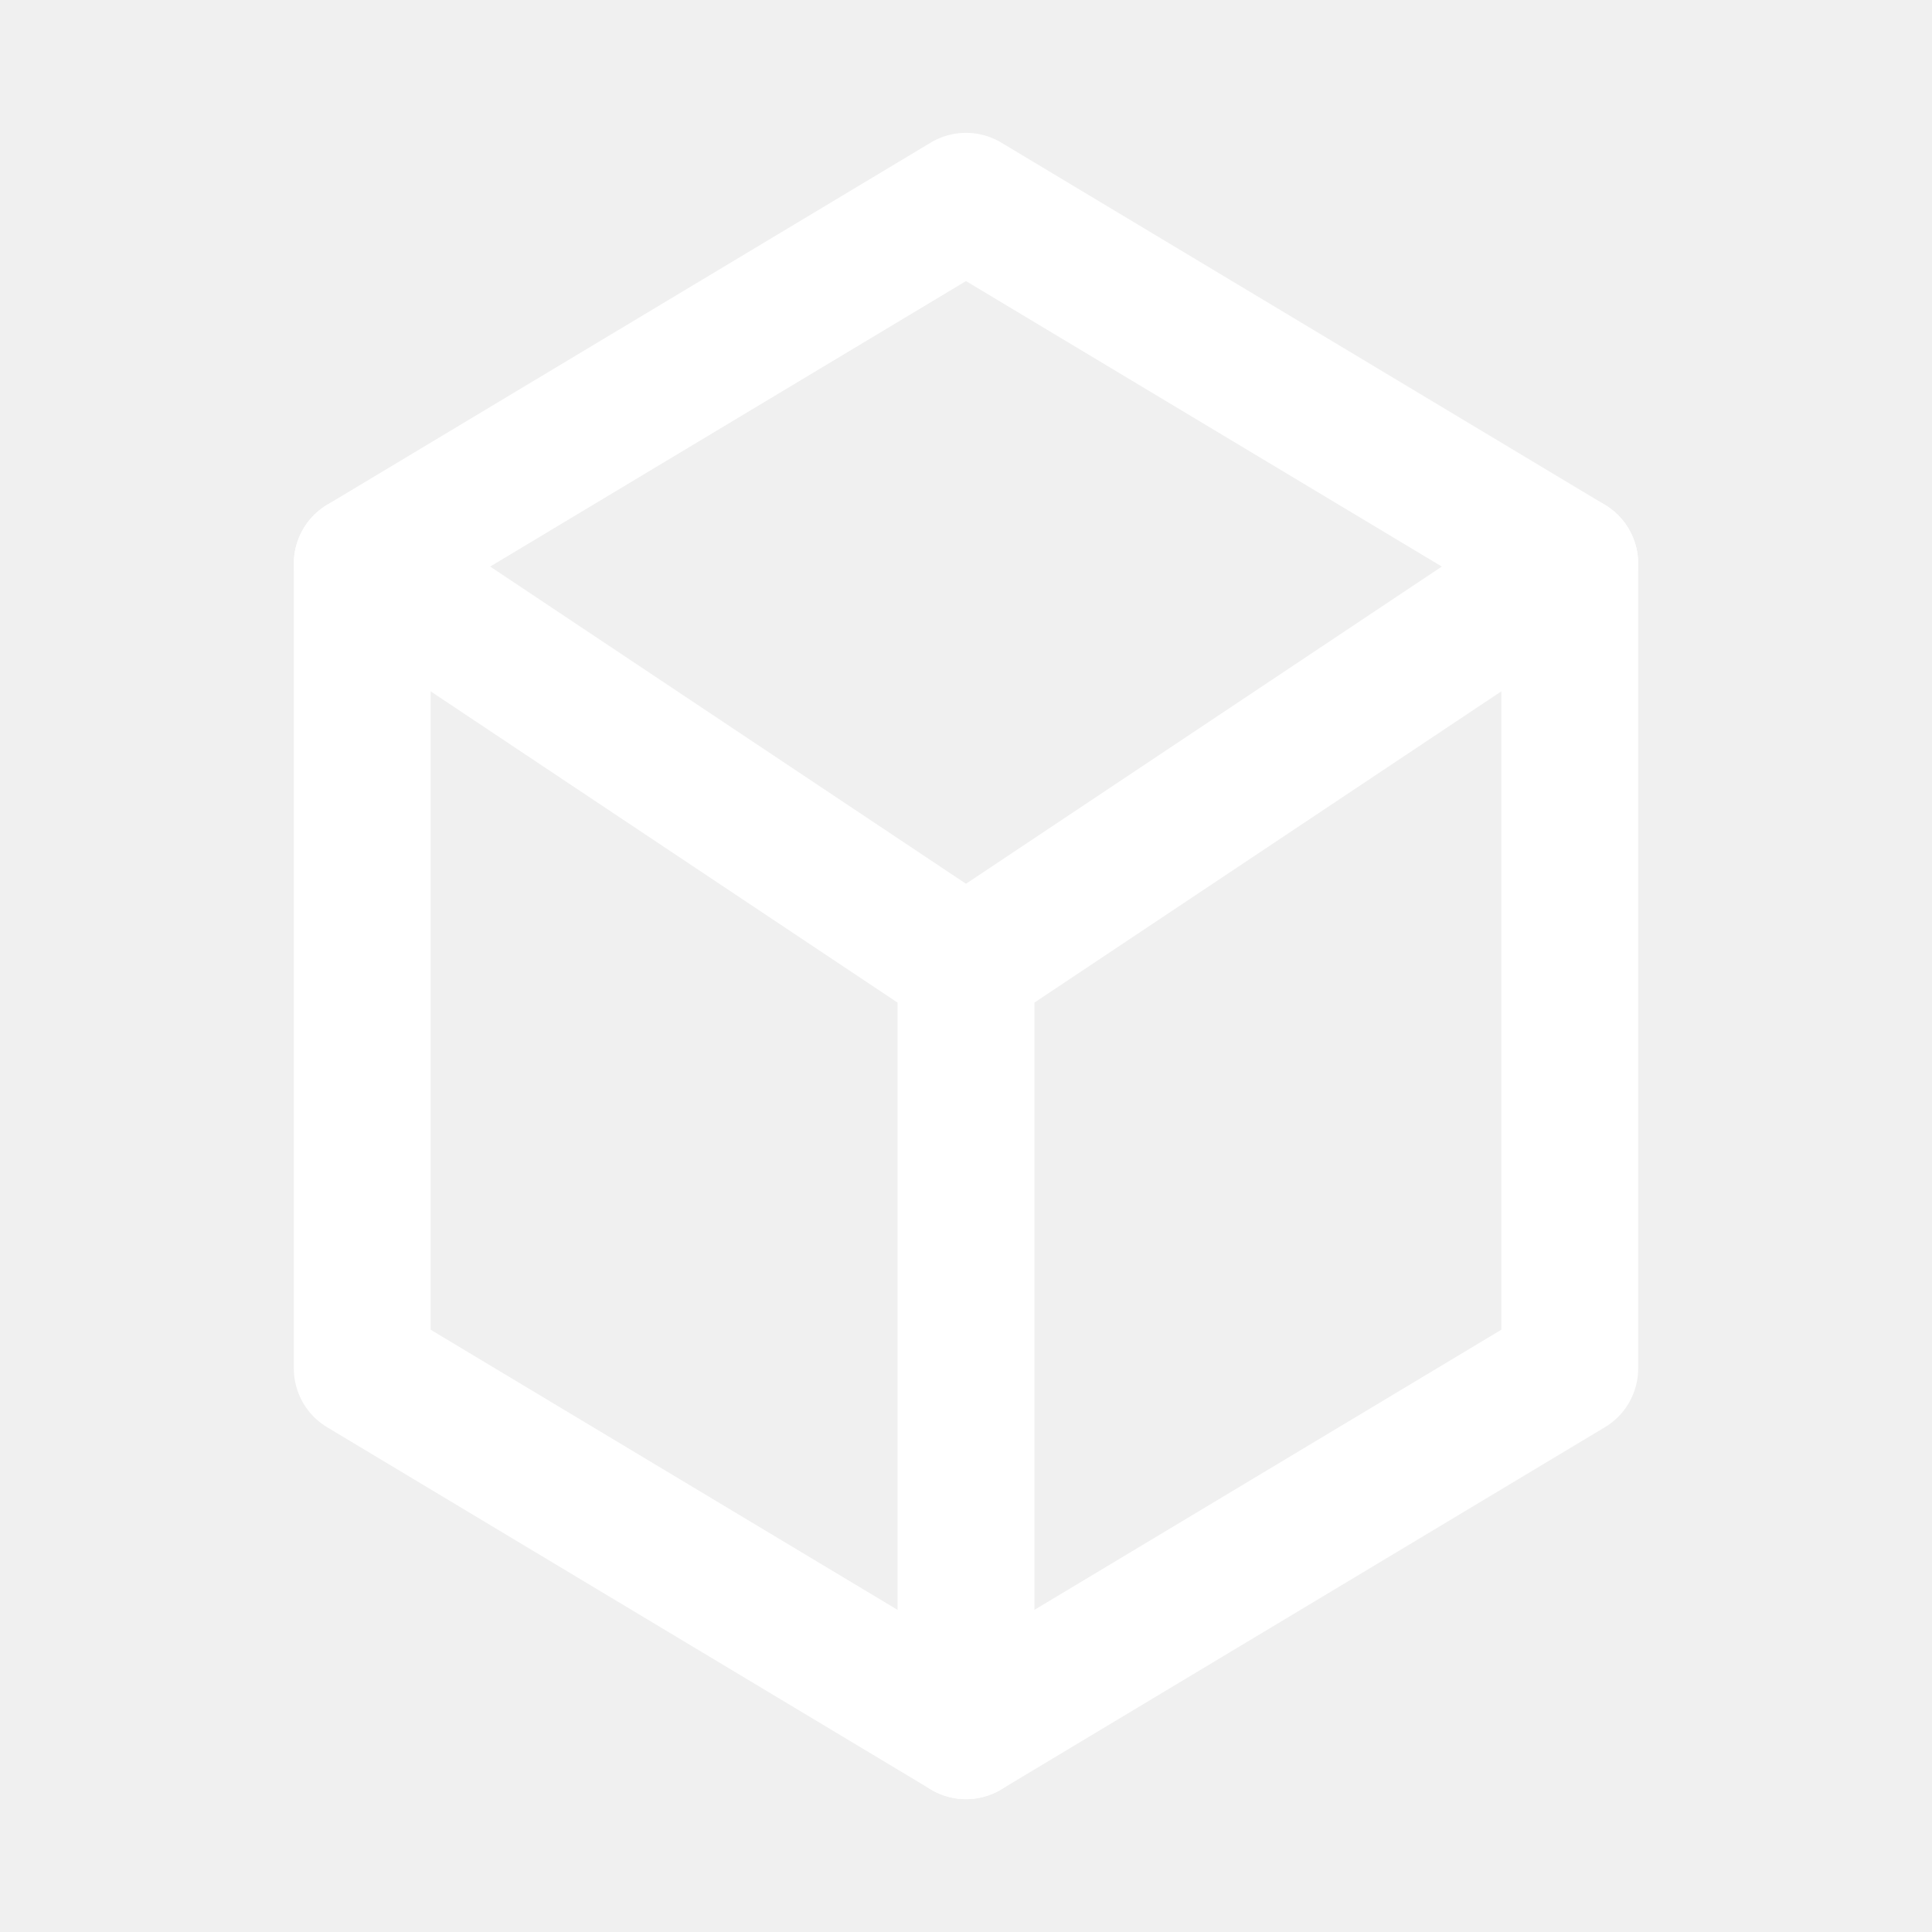
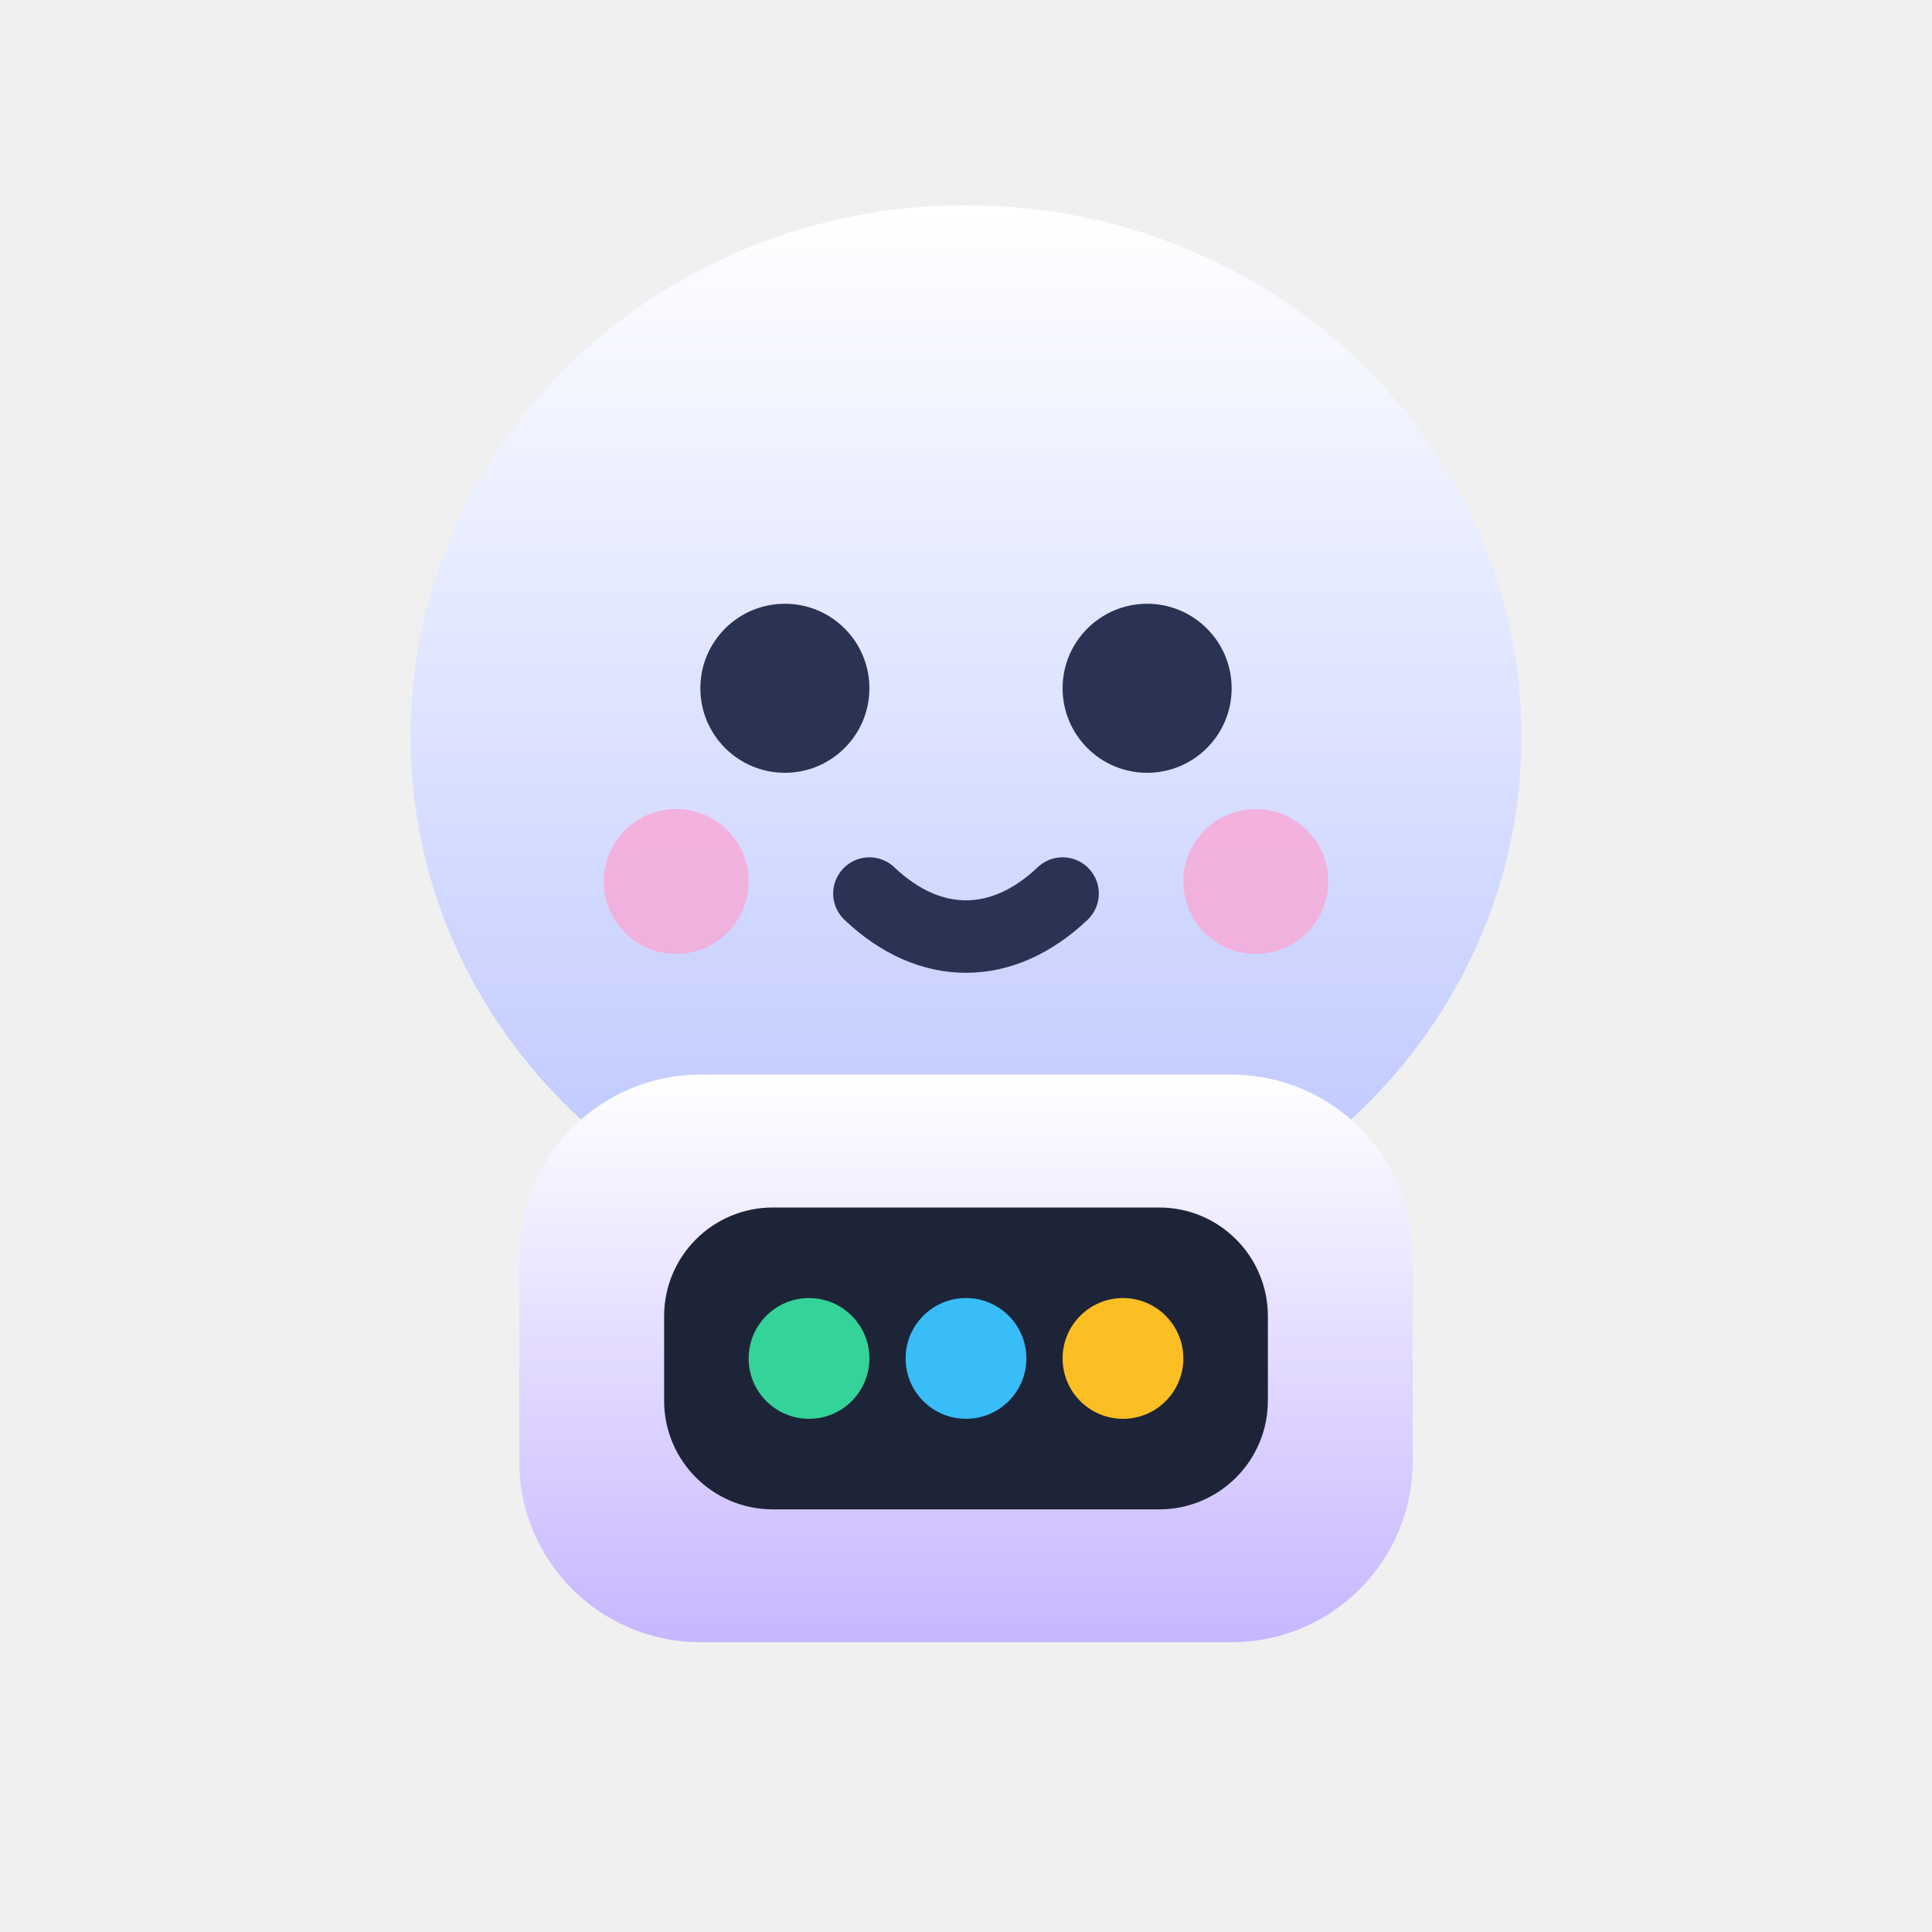
- <svg xmlns="http://www.w3.org/2000/svg" viewBox="0 0 24 24" fill="none" stroke="#fff" stroke-width="1.7" stroke-linecap="round" stroke-linejoin="round">
-   <path d="M12 2.5 4.5 7v10L12 21.5 19.5 17V7L12 2.5Z" />
-   <path d="M12 12 4.5 7M12 12l7.5-5M12 12v9.5" />
+ <svg xmlns="http://www.w3.org/2000/svg" viewBox="0 0 32 32">
+   <defs>
+     <linearGradient id="fm" x1="0" y1="0" x2="0" y2="1">
+       <stop offset="0" stop-color="#ffffff" />
+       <stop offset="1" stop-color="#b9c4ff" />
+     </linearGradient>
+     <linearGradient id="fa" x1="0" y1="0" x2="0" y2="1">
+       <stop offset="0" stop-color="#ffffff" />
+       <stop offset="1" stop-color="#c7b6ff" />
+     </linearGradient>
+   </defs>
+   <ellipse cx="16" cy="12.2" rx="9.2" ry="8.8" fill="url(#fm)" />
+   <circle cx="13" cy="11.4" r="1.4" fill="#2b3354" />
+   <circle cx="19" cy="11.4" r="1.4" fill="#2b3354" />
+   <path d="M14.4 14.8c1 .95 2.2 .95 3.2 0" stroke="#2b3354" stroke-width="1.2" fill="none" stroke-linecap="round" />
+   <circle cx="11.2" cy="14.6" r="1.2" fill="#f9a8d4" opacity=".8" />
+   <circle cx="20.8" cy="14.6" r="1.2" fill="#f9a8d4" opacity=".8" />
+   <rect x="8.6" y="17.8" width="14.8" height="9.4" rx="3" fill="url(#fa)" />
+   <rect x="11" y="20" width="10" height="5" rx="1.8" fill="#1d2438" />
+   <circle cx="13.4" cy="22.5" r="1" fill="#34d399" />
+   <circle cx="16" cy="22.5" r="1" fill="#38bdf8" />
+   <circle cx="18.6" cy="22.5" r="1" fill="#fbbf24" />
</svg>
